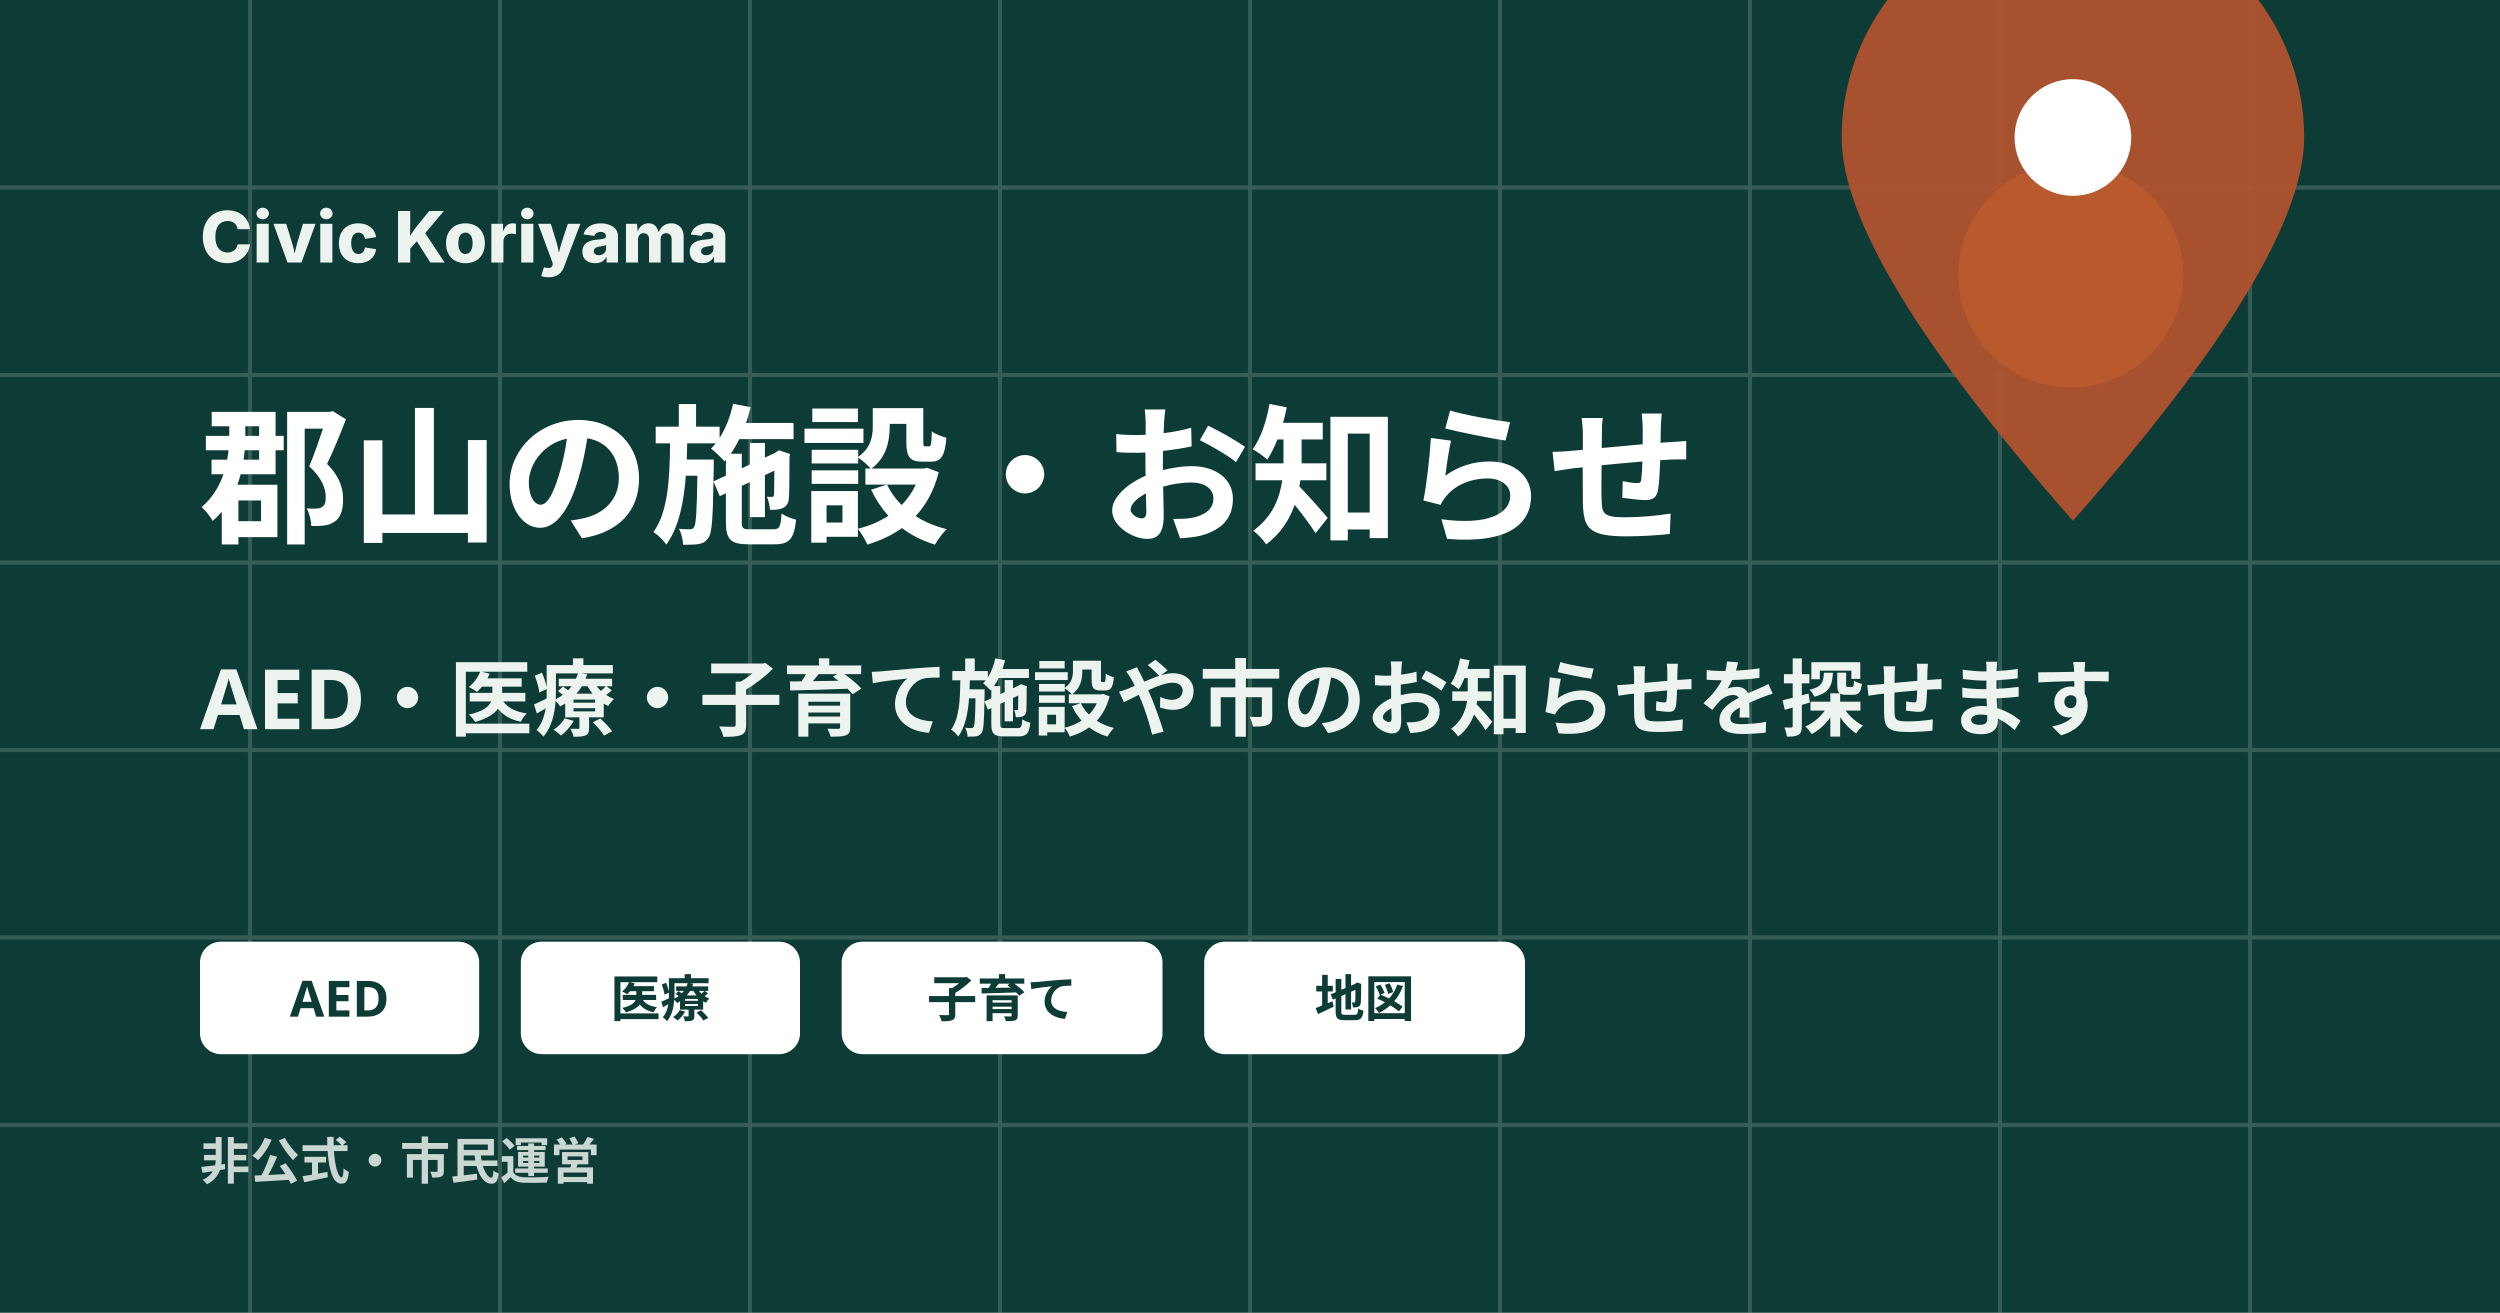
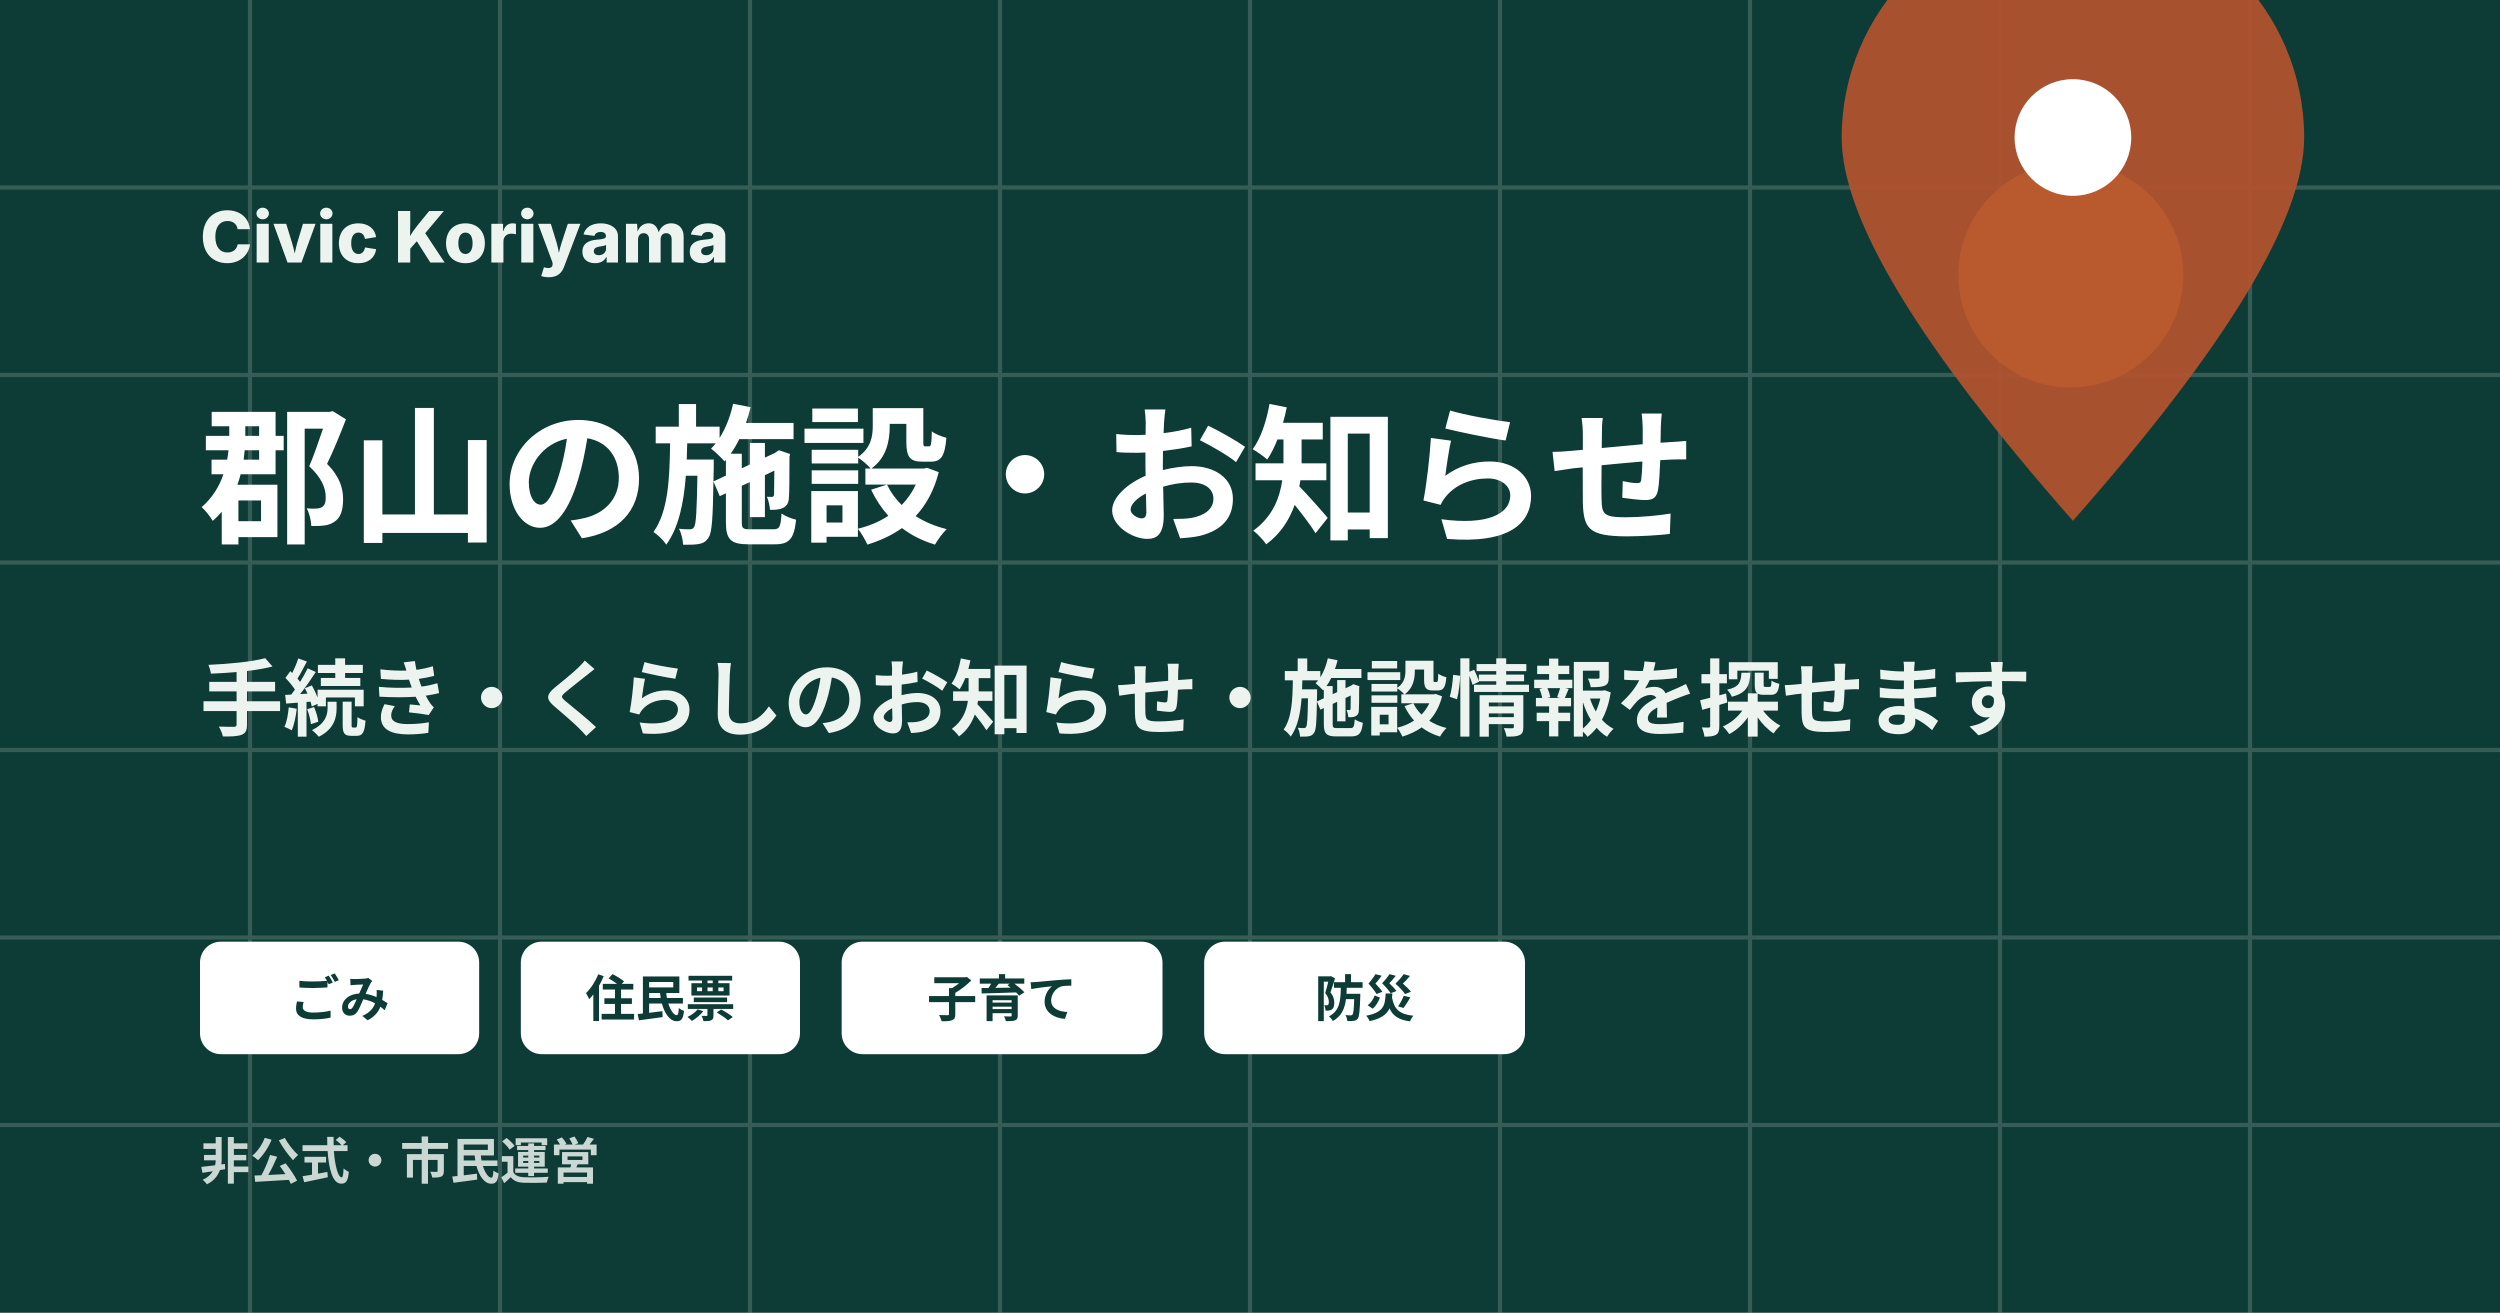
<svg xmlns="http://www.w3.org/2000/svg" viewBox="0 0 1200 630" role="img" aria-label="郡山市の施設・お知らせ検索 Civic Koriyama">
  <rect width="1200" height="630" fill="#0d3b35" />
  <path d="M0 0h1200v630H0z" fill="#0d3b35" />
  <g opacity=".18" stroke="#edf4f0" stroke-width="2">
    <path d="M0 90h1200M0 180h1200M0 270h1200M0 360h1200M0 450h1200M0 540h1200" />
    <path d="M120 0v630M240 0v630M360 0v630M480 0v630M600 0v630M720 0v630M840 0v630M960 0v630M1080 0v630" />
  </g>
  <circle cx="994" cy="132" r="54" fill="#e0ac35" />
  <path d="M995 250c-74-84-111-145-111-184C884 5 934-45 995-45s111 50 111 111c0 39-37 100-111 184z" fill="#b5522e" opacity=".92" />
  <circle cx="995" cy="66" r="28" fill="#ffffff" />
  <text x="96" y="126" fill="#edf4f0" font-family="system-ui, -apple-system, BlinkMacSystemFont, 'Segoe UI', sans-serif" font-size="34" font-weight="800" letter-spacing="0">Civic Koriyama</text>
  <text x="96" y="255" fill="#ffffff" font-family="'Hiragino Sans', 'Yu Gothic', 'Noto Sans JP', system-ui, sans-serif" font-size="72" font-weight="850" letter-spacing="0">郡山の施設・お知らせ</text>
-   <text x="96" y="350" fill="#edf4f0" font-family="'Hiragino Sans', 'Yu Gothic', 'Noto Sans JP', system-ui, sans-serif" font-size="40" font-weight="700" letter-spacing="0">AED・医療・子育て施設や市のお知らせを探せます</text>
+   <text x="96" y="350" fill="#edf4f0" font-family="'Hiragino Sans', 'Yu Gothic', 'Noto Sans JP', system-ui, sans-serif" font-size="40" font-weight="700" letter-spacing="0">手続き・くらしのお知らせ・施設情報を探せます</text>
  <g transform="translate(96 452)">
    <rect width="134" height="54" rx="10" fill="#ffffff" />
-     <text x="67" y="36" text-anchor="middle" fill="#0d3b35" font-family="system-ui, sans-serif" font-size="24" font-weight="850">AED</text>
+     <text x="67" y="36" text-anchor="middle" fill="#0d3b35" font-family="system-ui, sans-serif" font-size="24" font-weight="850">ごみ</text>
    <rect x="154" width="134" height="54" rx="10" fill="#ffffff" />
-     <text x="221" y="36" text-anchor="middle" fill="#0d3b35" font-family="system-ui, sans-serif" font-size="24" font-weight="850">医療</text>
+     <text x="221" y="36" text-anchor="middle" fill="#0d3b35" font-family="system-ui, sans-serif" font-size="24" font-weight="850">住民票</text>
    <rect x="308" width="154" height="54" rx="10" fill="#ffffff" />
    <text x="385" y="36" text-anchor="middle" fill="#0d3b35" font-family="system-ui, sans-serif" font-size="24" font-weight="850">子育て</text>
    <rect x="482" width="154" height="54" rx="10" fill="#ffffff" />
-     <text x="559" y="36" text-anchor="middle" fill="#0d3b35" font-family="system-ui, sans-serif" font-size="24" font-weight="850">地図</text>
+     <text x="559" y="36" text-anchor="middle" fill="#0d3b35" font-family="system-ui, sans-serif" font-size="24" font-weight="850">防災</text>
  </g>
  <text x="96" y="566" fill="#edf4f0" opacity=".84" font-family="'Hiragino Sans', 'Yu Gothic', 'Noto Sans JP', system-ui, sans-serif" font-size="24" font-weight="700">非公式・市民運営</text>
</svg>
